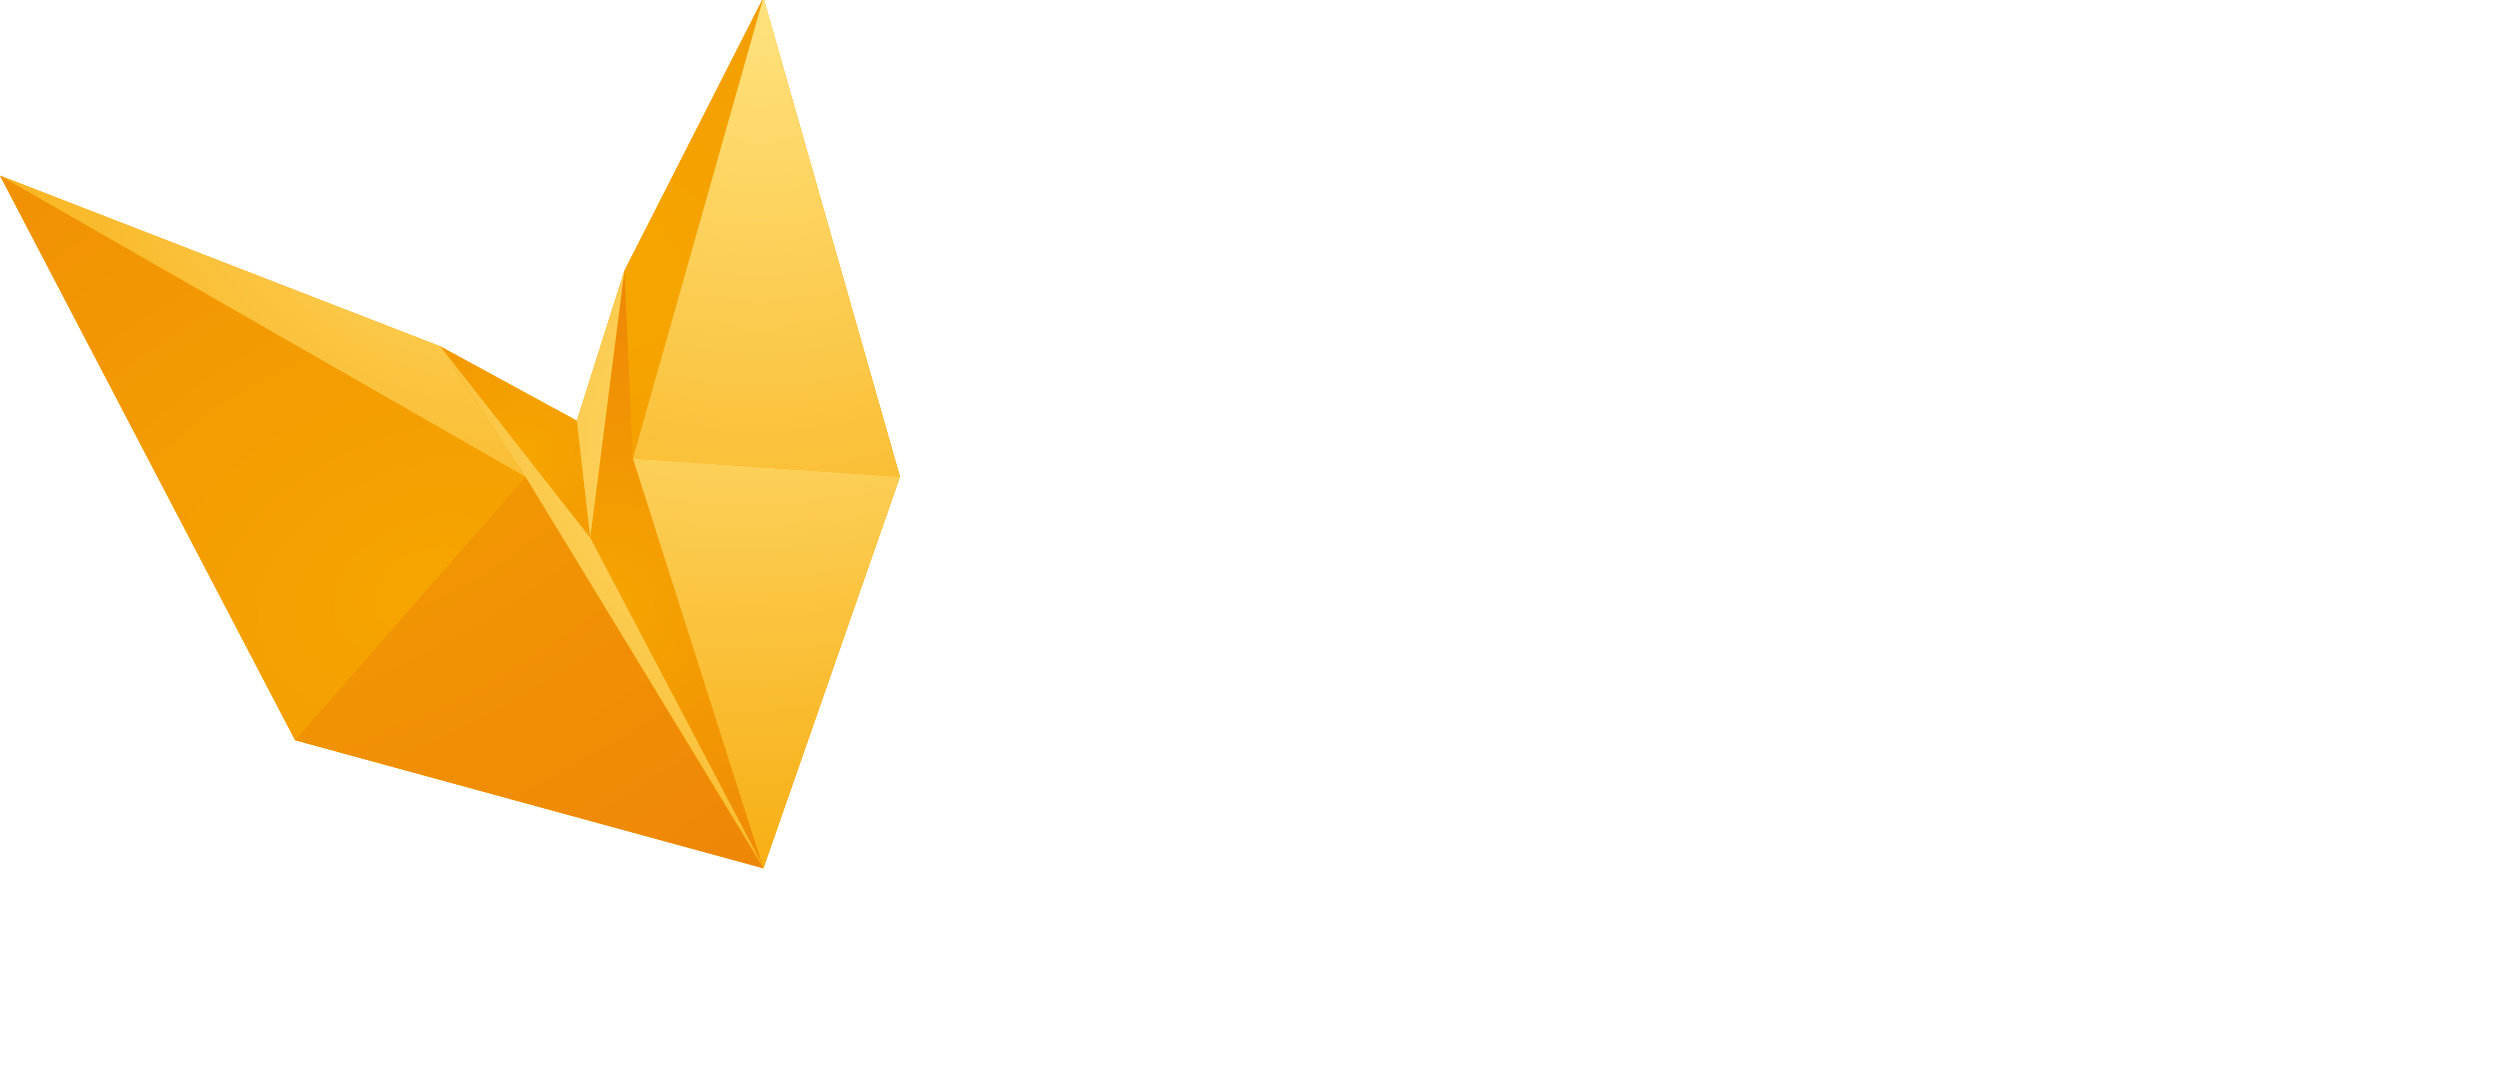
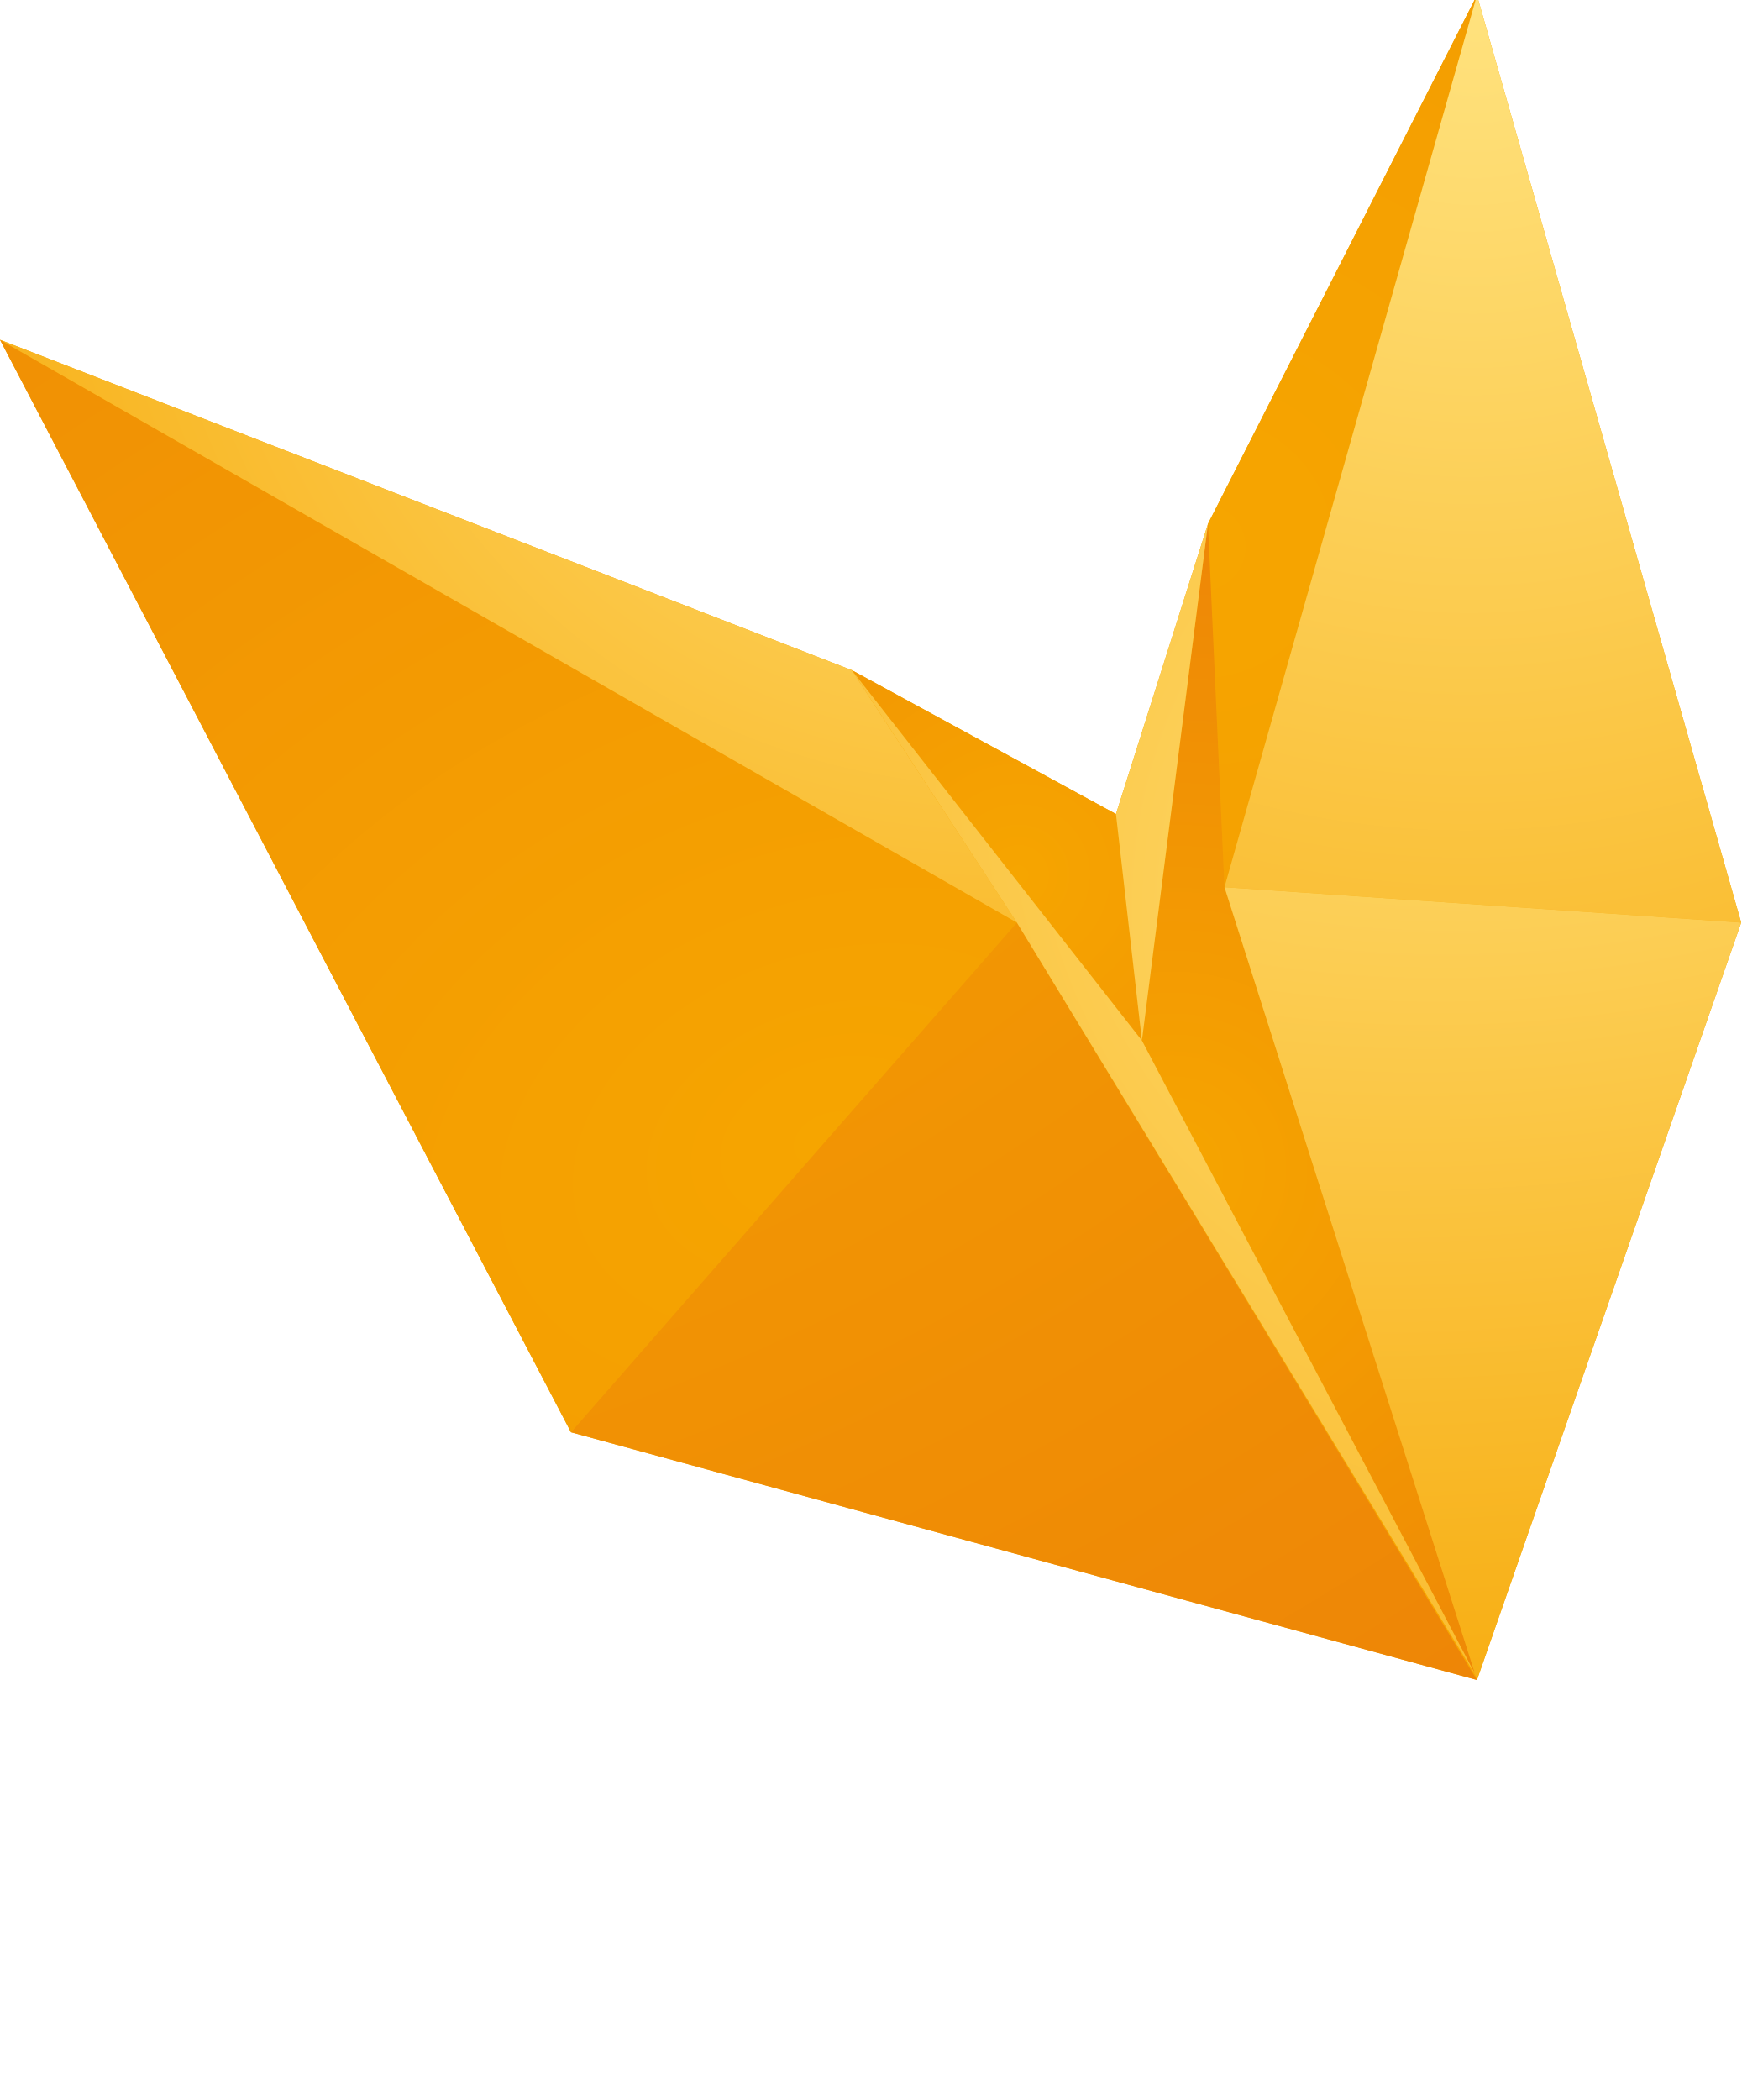
- <svg xmlns="http://www.w3.org/2000/svg" version="1.1" id="Ebene_1" x="0px" y="0px" viewBox="0 0 205 89" style="enable-background:new 0 0 205 89;" xml:space="preserve">
+ <svg xmlns="http://www.w3.org/2000/svg" version="1.1" id="Ebene_1" x="0px" y="0px" viewBox="0 0 73.8 89" style="enable-background:new 0 0 73.8 89;" xml:space="preserve">
  <style type="text/css">
        .st2{fill:#F7A600;}
	.st3{fill:url(#SVGID_1_);}
	.st4{fill:url(#SVGID_2_);}
	.st5{fill:url(#SVGID_3_);}
	.st6{fill:url(#SVGID_4_);}
	.st7{fill:url(#SVGID_5_);}
	.st8{fill:url(#SVGID_6_);}
	.st9{fill:url(#SVGID_7_);}
	.st10{fill:url(#SVGID_8_);}
	.st11{fill:url(#SVGID_9_);}
	.st12{fill:url(#SVGID_10_);}
</style>
  <g>
    <polygon class="st2" points="62.6,-0.2 51.2,22.2 47.3,34.5 36.1,28.4 0,14.4 24.2,60.7 62.6,71.2 73.8,39.1  " />
    <g>
      <radialGradient id="SVGID_1_" cx="3343.054" cy="2570.172" r="162.76" gradientTransform="matrix(0.4037 2.936470e-02 -3.471803e-02 0.4028 -1217.205 -1096.328)" gradientUnits="userSpaceOnUse">
        <stop offset="0" style="stop-color:#F6A500" />
        <stop offset="1" style="stop-color:#E25910" />
      </radialGradient>
      <polygon class="st3" points="36.1,28.4 48.4,44.1 47.3,34.5   " />
      <radialGradient id="SVGID_2_" cx="3359.248" cy="2524.109" r="695.488" gradientTransform="matrix(0.4037 2.936470e-02 -3.471803e-02 0.4028 -1217.564 -1092.157)" gradientUnits="userSpaceOnUse">
        <stop offset="0" style="stop-color:#F6A500" />
        <stop offset="1" style="stop-color:#E25910" />
      </radialGradient>
      <polygon class="st4" points="62.6,-0.2 51.2,22.2 51.9,37.6   " />
      <radialGradient id="SVGID_3_" cx="3361.601" cy="2608.476" r="167.148" gradientTransform="matrix(0.4037 2.936470e-02 -3.471803e-02 0.4028 -1216.906 -1099.797)" gradientUnits="userSpaceOnUse">
        <stop offset="0" style="stop-color:#F6A500" />
        <stop offset="1" style="stop-color:#E25910" />
      </radialGradient>
      <polyline class="st5" points="51.2,22.2 48.4,44.1 62.6,71.1 51.9,37.6 51.2,22.2   " />
      <radialGradient id="SVGID_4_" cx="3408.296" cy="2567.363" r="158.545" gradientTransform="matrix(0.4037 2.936470e-02 -3.471803e-02 0.4028 -1217.226 -1096.074)" gradientUnits="userSpaceOnUse">
        <stop offset="0" style="stop-color:#FFE27E" />
        <stop offset="1" style="stop-color:#F6A500" />
      </radialGradient>
      <polygon class="st6" points="47.3,34.5 51.2,22.2 48.4,44.1   " />
      <radialGradient id="SVGID_5_" cx="3383.052" cy="2447.699" r="174.043" gradientTransform="matrix(0.4037 2.936470e-02 -3.471803e-02 0.4028 -1218.161 -1085.237)" gradientUnits="userSpaceOnUse">
        <stop offset="0" style="stop-color:#FFE27E" />
        <stop offset="1" style="stop-color:#F6A500" />
      </radialGradient>
      <polyline class="st7" points="51.9,37.6 73.8,39.1 62.6,-0.2 51.9,37.6   " />
      <radialGradient id="SVGID_6_" cx="3354.823" cy="-1808.264" r="187.747" gradientTransform="matrix(0.1491 0.2946 -0.4852 0.1388 -1311.73 -717.4459)" gradientUnits="userSpaceOnUse">
        <stop offset="0" style="stop-color:#FFE27E" />
        <stop offset="1" style="stop-color:#F6A500" />
      </radialGradient>
      <polyline class="st8" points="51.9,37.6 62.6,71.2 73.8,39.1 51.9,37.6   " />
      <radialGradient id="SVGID_7_" cx="-6229.675" cy="1221.875" r="504.867" gradientTransform="matrix(-0.2792 -0.2327 0.3777 -0.2712 -2165.635 -1069.975)" gradientUnits="userSpaceOnUse">
        <stop offset="0" style="stop-color:#F6A500" />
        <stop offset="1" style="stop-color:#E25910" />
      </radialGradient>
      <polyline class="st9" points="0,14.4 43.1,39.1 43.1,39.1 24.2,60.7 0,14.4   " />
      <radialGradient id="SVGID_8_" cx="3940.92" cy="-422.445" r="503.797" gradientTransform="matrix(0.2748 0.2358 -0.383 0.2666 -1234.219 -797.7366)" gradientUnits="userSpaceOnUse">
        <stop offset="0" style="stop-color:#F6A500" />
        <stop offset="1" style="stop-color:#E25910" />
      </radialGradient>
      <polyline class="st10" points="43.1,39.1 24.2,60.7 62.6,71.2 43.1,39.1   " />
      <radialGradient id="SVGID_9_" cx="3335.42" cy="2465.706" r="143.784" gradientTransform="matrix(0.4037 2.936470e-02 -3.471803e-02 0.4028 -1218.02 -1086.868)" gradientUnits="userSpaceOnUse">
        <stop offset="0" style="stop-color:#FFE27E" />
        <stop offset="1" style="stop-color:#F6A500" />
      </radialGradient>
      <polygon class="st11" points="0,14.4 36.1,28.4 43.1,39.1   " />
      <radialGradient id="SVGID_10_" cx="3311.61" cy="2661.894" r="153.018" gradientTransform="matrix(0.4047 1.259210e-02 -1.492033e-02 0.4047 -1232.904 -1086.2)" gradientUnits="userSpaceOnUse">
        <stop offset="0" style="stop-color:#FFE27E" />
        <stop offset="1" style="stop-color:#F6A500" />
      </radialGradient>
      <polygon class="st12" points="36.1,28.4 48.4,44.1 62.6,71.1 43.1,39.1   " />
    </g>
  </g>
</svg>
